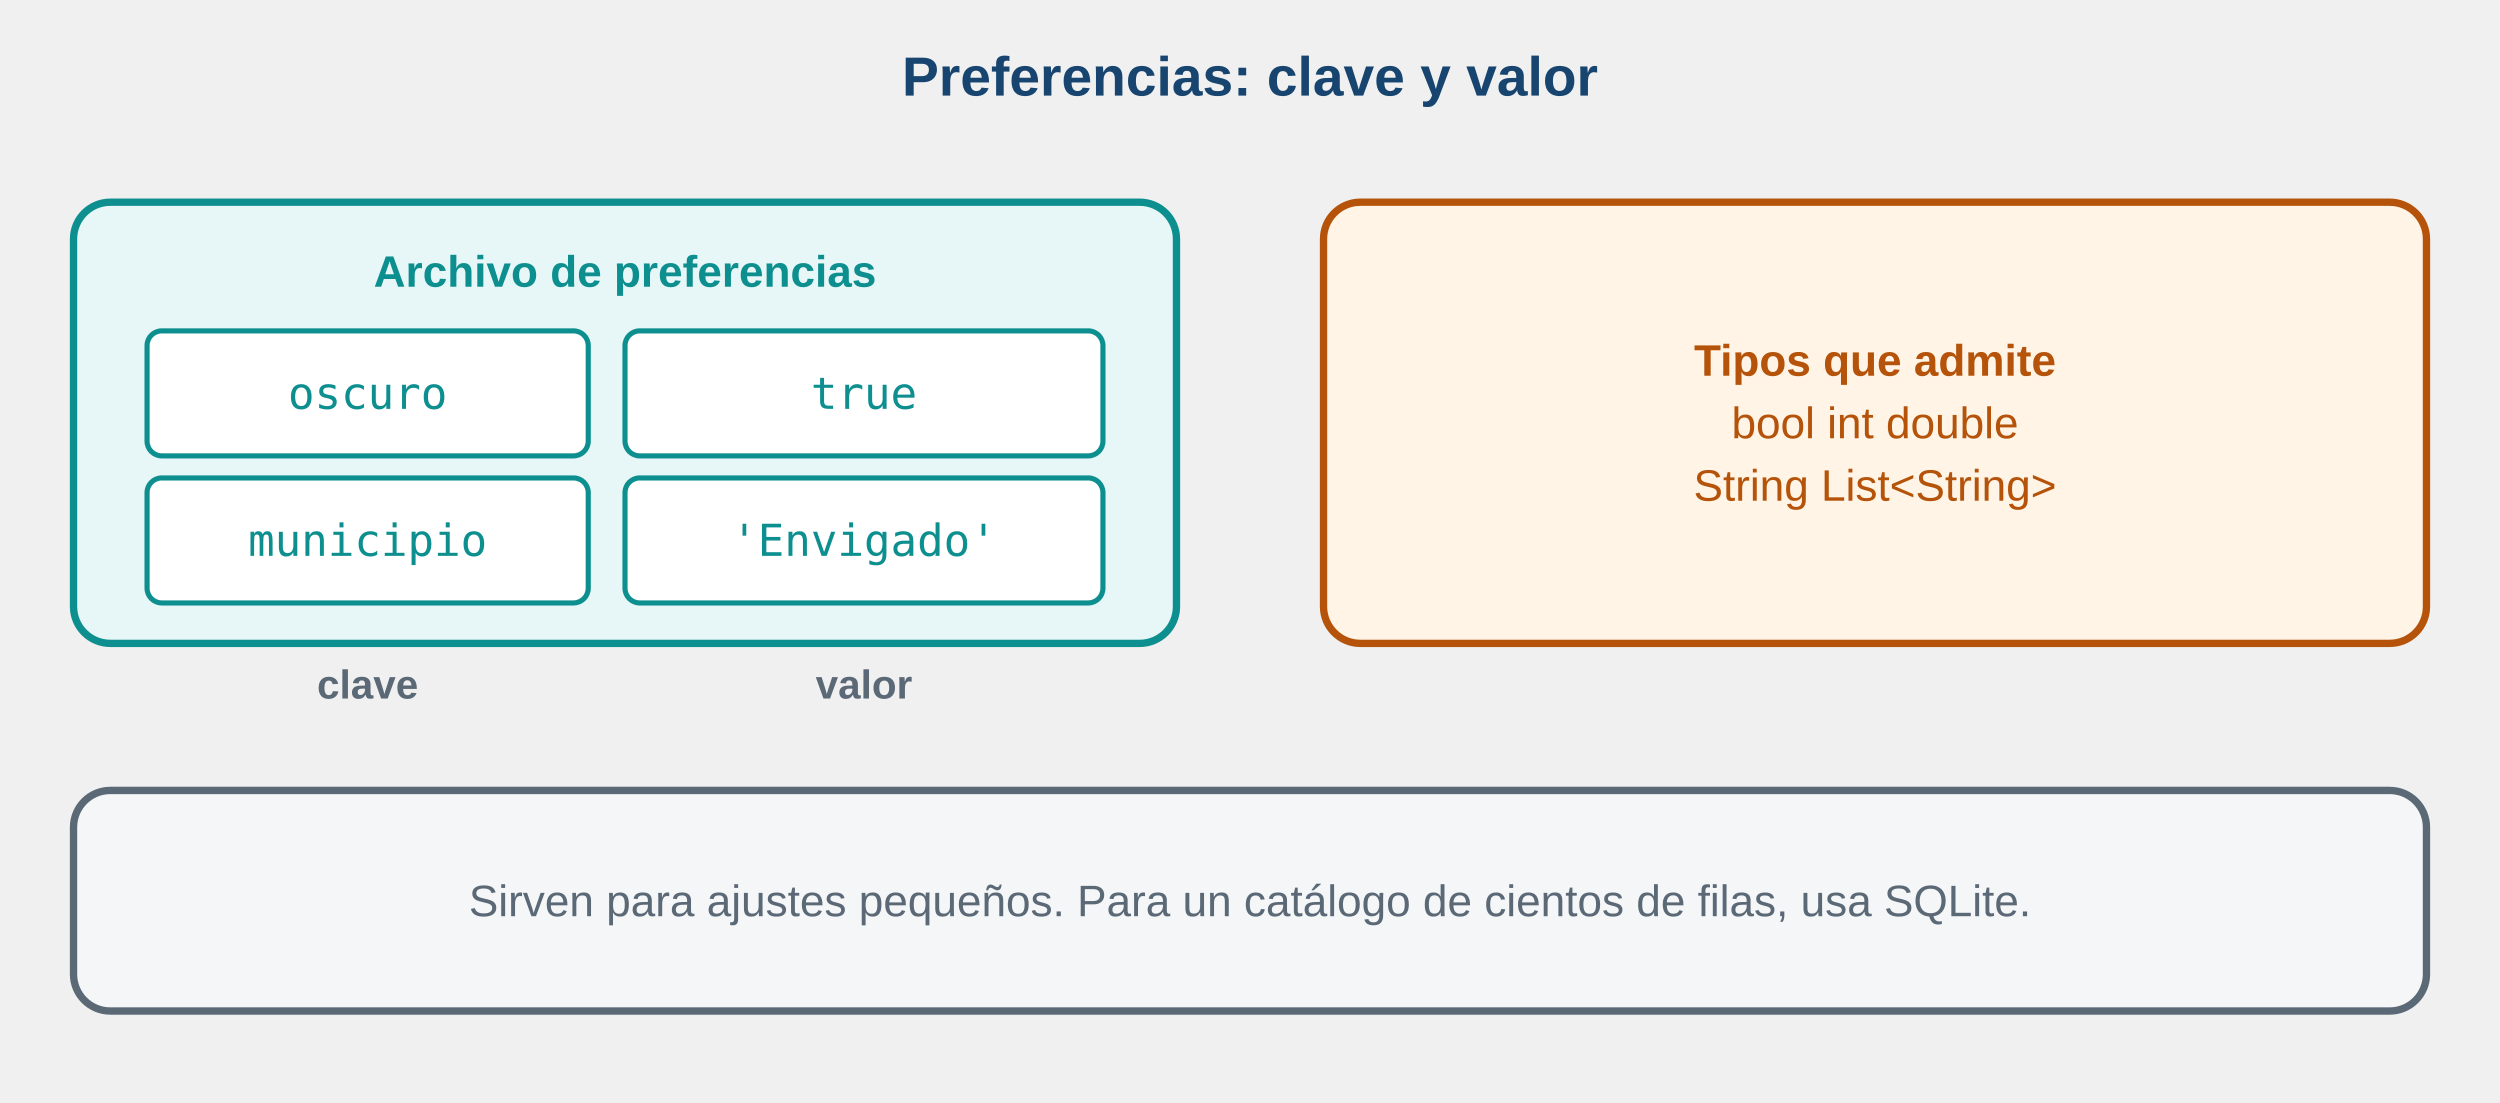
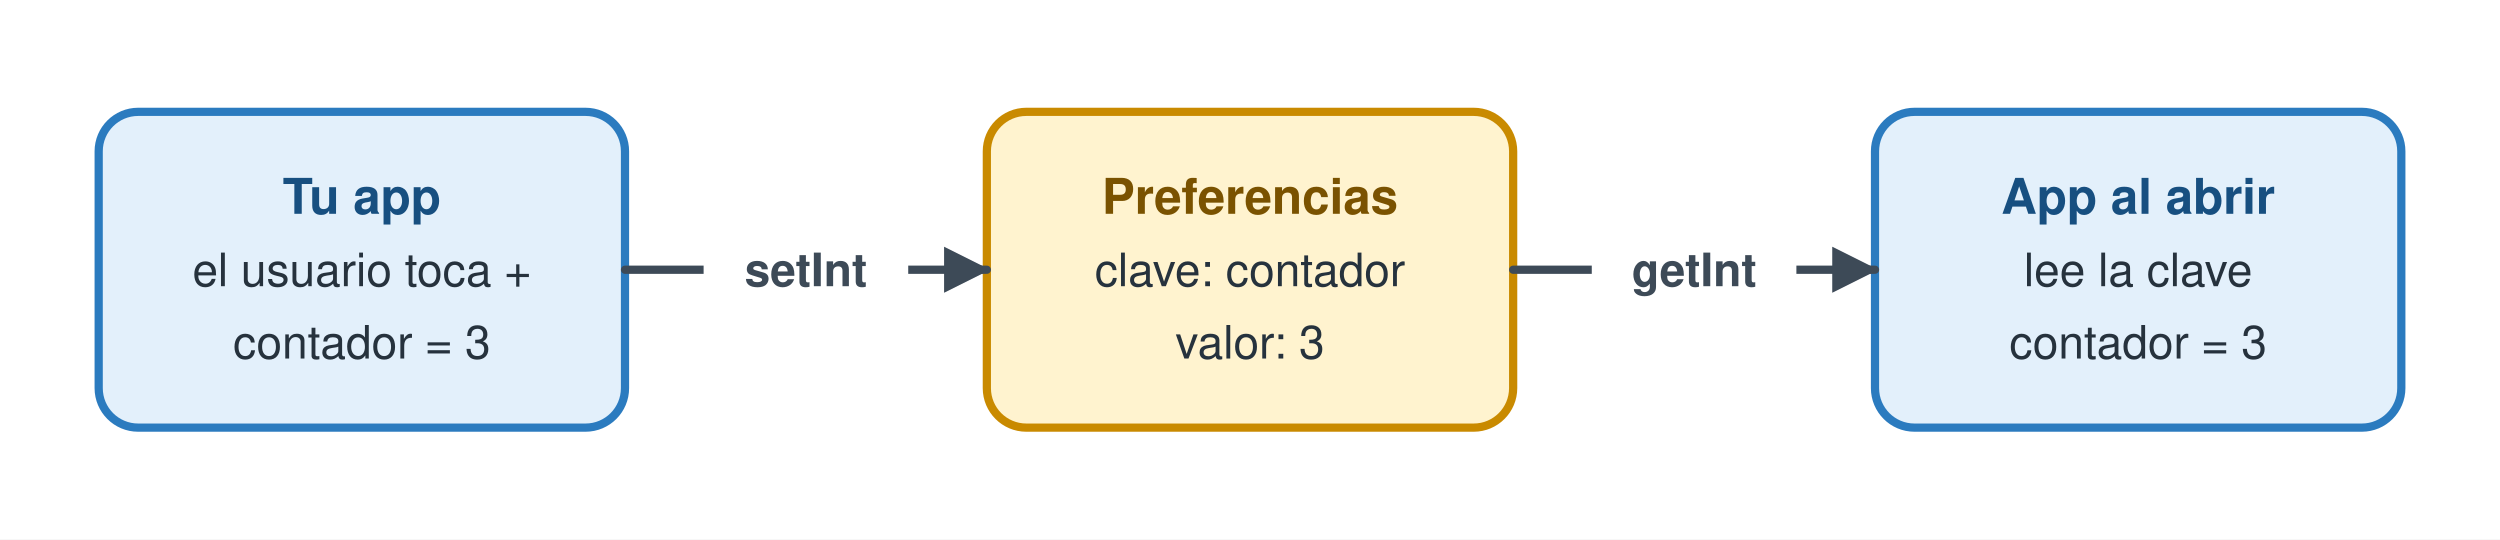
- <svg xmlns="http://www.w3.org/2000/svg" width="680" height="300" viewBox="0 0 680 300" role="img" aria-label="Las preferencias son pares de clave y valor: la clave oscuro guarda un booleano; solo admiten bool, int, double, String y lista de String, y son para datos pequeños">
-   <defs />
-   <text x="340.0" y="26" text-anchor="middle" font-family="Segoe UI, Helvetica Neue, Arial, sans-serif" font-size="15" font-weight="700" fill="#17456f">Preferencias: clave y valor</text>
-   <rect x="20" y="55" width="300" height="120" rx="10" fill="#e7f7f7" stroke="#0e8f8f" stroke-width="2" />
-   <text x="170" y="78" text-anchor="middle" font-family="Segoe UI, Helvetica Neue, Arial, sans-serif" font-size="12" font-weight="700" fill="#0e8f8f">Archivo de preferencias</text>
-   <rect x="40" y="90" width="120" height="34" rx="4" fill="#ffffff" stroke="#0e8f8f" stroke-width="1.4" />
-   <text x="100.0" y="111.2" text-anchor="middle" font-family="Consolas, Menlo, DejaVu Sans Mono, monospace" font-size="12" fill="#0e8f8f">oscuro</text>
-   <rect x="170" y="90" width="130" height="34" rx="4" fill="#ffffff" stroke="#0e8f8f" stroke-width="1.4" />
-   <text x="235.0" y="111.2" text-anchor="middle" font-family="Consolas, Menlo, DejaVu Sans Mono, monospace" font-size="12" fill="#0e8f8f">true</text>
-   <rect x="40" y="130" width="120" height="34" rx="4" fill="#ffffff" stroke="#0e8f8f" stroke-width="1.4" />
-   <text x="100.0" y="151.2" text-anchor="middle" font-family="Consolas, Menlo, DejaVu Sans Mono, monospace" font-size="12" fill="#0e8f8f">municipio</text>
-   <rect x="170" y="130" width="130" height="34" rx="4" fill="#ffffff" stroke="#0e8f8f" stroke-width="1.4" />
-   <text x="235.0" y="151.2" text-anchor="middle" font-family="Consolas, Menlo, DejaVu Sans Mono, monospace" font-size="12" fill="#0e8f8f">'Envigado'</text>
-   <text x="100" y="190" text-anchor="middle" font-family="Segoe UI, Helvetica Neue, Arial, sans-serif" font-size="11" font-weight="700" fill="#5b6876">clave</text>
-   <text x="235" y="190" text-anchor="middle" font-family="Segoe UI, Helvetica Neue, Arial, sans-serif" font-size="11" font-weight="700" fill="#5b6876">valor</text>
-   <rect x="360" y="55" width="300" height="120" rx="10" fill="#fff4e5" stroke="#b45309" stroke-width="2" />
-   <text x="510.0" y="102.2" text-anchor="middle" font-family="Segoe UI, Helvetica Neue, Arial, sans-serif" font-size="12" font-weight="700" fill="#b45309">Tipos que admite</text>
-   <text x="510.0" y="119.2" text-anchor="middle" font-family="Segoe UI, Helvetica Neue, Arial, sans-serif" font-size="12" fill="#b45309">bool   int   double</text>
-   <text x="510.0" y="136.2" text-anchor="middle" font-family="Segoe UI, Helvetica Neue, Arial, sans-serif" font-size="12" fill="#b45309">String   List&lt;String&gt;</text>
-   <rect x="20" y="215" width="640" height="60" rx="10" fill="#f4f6f8" stroke="#5b6876" stroke-width="2" />
-   <text x="340.0" y="249.2" text-anchor="middle" font-family="Segoe UI, Helvetica Neue, Arial, sans-serif" font-size="12" fill="#5b6876">Sirven para ajustes pequeños. Para un catálogo de cientos de filas, usa SQLite.</text>
+ <svg xmlns="http://www.w3.org/2000/svg" viewBox="0 0 760 164" width="760" height="164">
+   <defs>
+     <marker id="flecha" viewBox="0 0 14 14" refX="13" refY="7" markerWidth="14" markerHeight="14" markerUnits="userSpaceOnUse" orient="auto">
+       <path d="M0,0 L14,7 L0,14 Z" fill="#3d4a57" />
+     </marker>
+   </defs>
+   <rect width="760" height="164" fill="#ffffff" />
+   <g data-node="a">
+     <rect x="30" y="34" width="160" height="96" rx="12" ry="12" fill="#e3f0fb" stroke="#2b7bbf" stroke-width="2.5" />
+     <text x="110" y="65" text-anchor="middle" font-family="Helvetica, Arial, sans-serif" font-size="15" font-weight="700" fill="#174f80">Tu app</text>
+     <text x="110" y="87" text-anchor="middle" font-family="Helvetica, Arial, sans-serif" font-size="14" fill="#26323d">el usuario toca +</text>
+     <text x="110" y="109" text-anchor="middle" font-family="Helvetica, Arial, sans-serif" font-size="14" fill="#26323d">contador = 3</text>
+   </g>
+   <g data-node="p">
+     <rect x="300" y="34" width="160" height="96" rx="12" ry="12" fill="#fff3cf" stroke="#c98a00" stroke-width="2.5" />
+     <text x="380" y="65" text-anchor="middle" font-family="Helvetica, Arial, sans-serif" font-size="15" font-weight="700" fill="#7a5200">Preferencias</text>
+     <text x="380" y="87" text-anchor="middle" font-family="Helvetica, Arial, sans-serif" font-size="14" fill="#26323d">clave: contador</text>
+     <text x="380" y="109" text-anchor="middle" font-family="Helvetica, Arial, sans-serif" font-size="14" fill="#26323d">valor: 3</text>
+   </g>
+   <g data-node="c">
+     <rect x="570" y="34" width="160" height="96" rx="12" ry="12" fill="#e3f0fb" stroke="#2b7bbf" stroke-width="2.5" />
+     <text x="650" y="65" text-anchor="middle" font-family="Helvetica, Arial, sans-serif" font-size="15" font-weight="700" fill="#174f80">App al abrir</text>
+     <text x="650" y="87" text-anchor="middle" font-family="Helvetica, Arial, sans-serif" font-size="14" fill="#26323d">lee la clave</text>
+     <text x="650" y="109" text-anchor="middle" font-family="Helvetica, Arial, sans-serif" font-size="14" fill="#26323d">contador = 3</text>
+   </g>
+   <path d="M190,82 L300,82" fill="none" stroke="#3d4a57" stroke-width="2.5" stroke-linecap="round" stroke-linejoin="round" marker-end="url(#flecha)" />
+   <path d="M460,82 L570,82" fill="none" stroke="#3d4a57" stroke-width="2.5" stroke-linecap="round" stroke-linejoin="round" marker-end="url(#flecha)" />
+   <g data-label="setInt">
+     <rect x="213.9" y="69" width="62.2" height="26" rx="5" fill="#ffffff" />
+     <text x="245" y="87" text-anchor="middle" font-family="Helvetica, Arial, sans-serif" font-size="14" font-weight="700" fill="#3d4a57">setInt</text>
+   </g>
+   <g data-label="getInt">
+     <rect x="483.9" y="69" width="62.2" height="26" rx="5" fill="#ffffff" />
+     <text x="515" y="87" text-anchor="middle" font-family="Helvetica, Arial, sans-serif" font-size="14" font-weight="700" fill="#3d4a57">getInt</text>
+   </g>
</svg>
